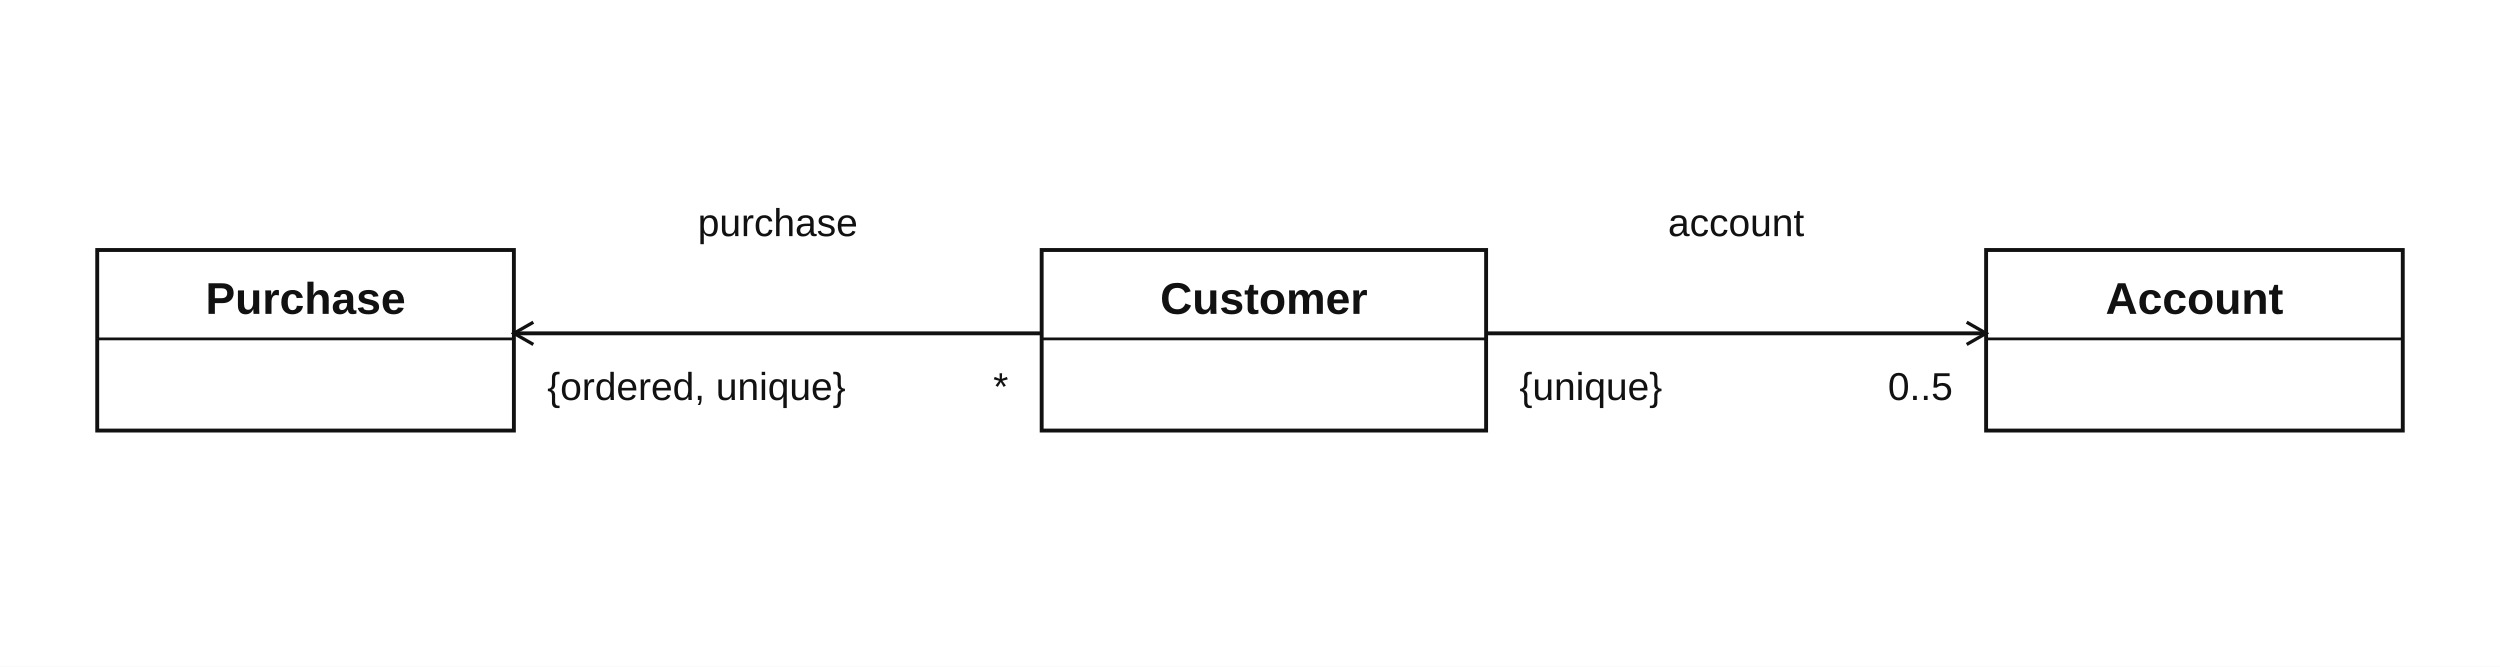
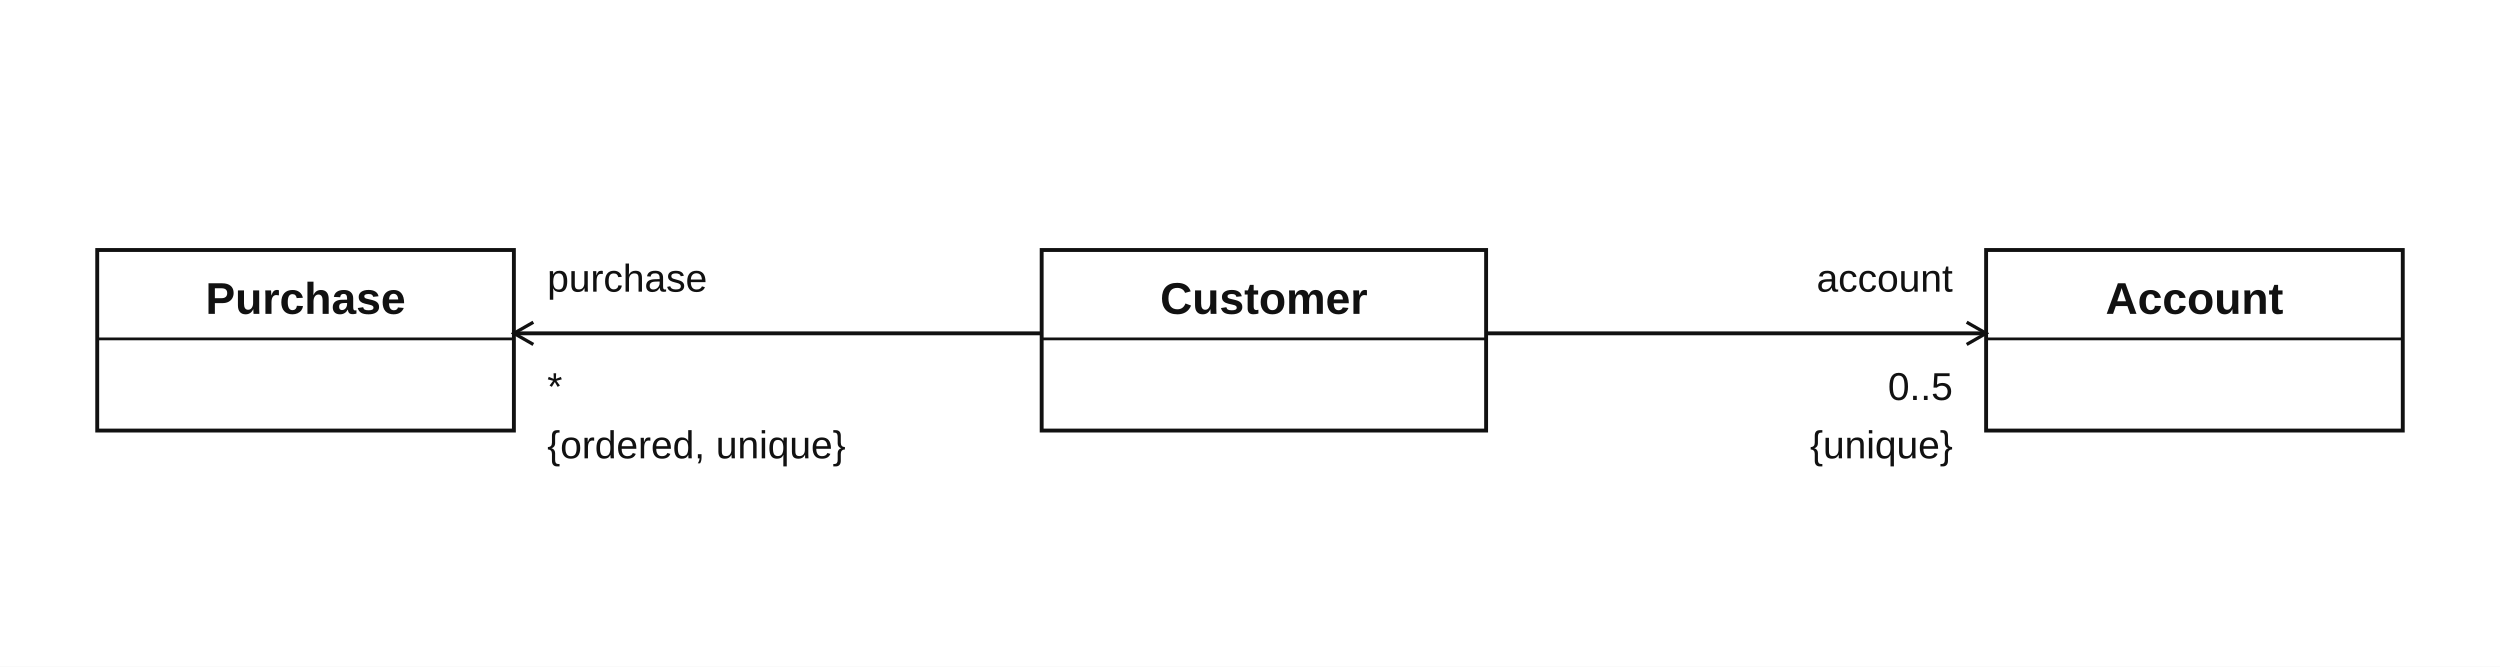
<svg xmlns="http://www.w3.org/2000/svg" width="900" height="240" viewBox="0 0 900 240" role="img" aria-labelledby="diagram-title diagram-description" data-figure="7.12">
  <defs>
    <marker id="generalization" markerWidth="15" markerHeight="16" refX="13" refY="8" orient="auto" markerUnits="userSpaceOnUse">
      <path d="M 1 1 L 13 8 L 1 15 Z" fill="#ffffff" stroke="#111111" stroke-width="1.4" />
    </marker>
    <marker id="navigation" markerWidth="9" markerHeight="10" refX="8" refY="5" orient="auto" markerUnits="userSpaceOnUse">
      <path d="M 1 1 L 8 5 L 1 9" fill="none" stroke="context-stroke" stroke-width="1.2" />
    </marker>
    <marker id="navigation-start" markerWidth="9" markerHeight="10" refX="8" refY="5" orient="auto-start-reverse" markerUnits="userSpaceOnUse">
      <path d="M 1 1 L 8 5 L 1 9" fill="none" stroke="context-stroke" stroke-width="1.2" />
    </marker>
    <style>.background, .class-box, .package-box, .note-box { fill: #ffffff; }
  .class-box, .package-box, .note-box, .association, .generalization-line,
  .class-divider, .example-association, .dependency-line, .note-link { stroke: #111111; stroke-width: 1.4; }
  .association, .generalization-line, .class-divider, .example-association,
  .dependency-line, .note-link { fill: none; }
  .class-divider { stroke-width: 1; }
  text { fill: #111111; font-family: Arial, Helvetica, sans-serif; font-size: 16px; }
  .class-name { font-weight: 700; }
  .abstract { font-style: italic; }
  .attribute, .operation, .association-label, .example-label { font-size: 14px; }
  .end-dot, .composition { fill: #111111; }
  .dependency-line, .note-link { stroke-dasharray: 7 5; }
  .template-signature { stroke-dasharray: 4 3; }
  a { cursor: pointer; }
  a:hover .class-box, a:hover .note-box { fill: #eef3fb; stroke: #1e3a8a; }
  a:focus-visible { outline: none; }
  a:focus-visible .class-box, a:focus-visible .note-box { stroke: #7c3aed; stroke-width: 3; }
  .association, .example-association, .dependency-line { pointer-events: stroke; }
  .association-hitbox { fill: none; stroke: transparent; stroke-width: 12; pointer-events: stroke; }
  .association-group:hover .association, .example-association-group:hover .example-association,
  .dependency-group:hover .dependency-line { stroke: #1e3a8a; stroke-width: 2.2; }
  .association-group:hover text, .example-association-group:hover text,
  .dependency-group:hover text { fill: #1e3a8a; }
  .association-group:hover .end-dot, .association-group:hover .composition,
  .example-association-group:hover .end-dot { fill: #1e3a8a; }
  .association-end { cursor: help; }</style>
  </defs>
  <rect class="background" width="900" height="240" />
  <g class="class-node" data-classifier="Purchase">
    <rect class="class-box" x="35" y="90" width="150" height="65" />
    <line class="class-divider" x1="35" y1="122" x2="185" y2="122" />
    <text class="class-name" x="110.0" y="113" text-anchor="middle">Purchase</text>
  </g>
  <g class="class-node" data-classifier="Customer">
    <rect class="class-box" x="375" y="90" width="160" height="65" />
    <line class="class-divider" x1="375" y1="122" x2="535" y2="122" />
    <text class="class-name" x="455.0" y="113" text-anchor="middle">Customer</text>
  </g>
  <g class="class-node" data-classifier="Account">
    <rect class="class-box" x="715" y="90" width="150" height="65" />
    <line class="class-divider" x1="715" y1="122" x2="865" y2="122" />
    <text class="class-name" x="790.0" y="113" text-anchor="middle">Account</text>
  </g>
  <g class="example-association-group">
    <path class="example-association" d="M 375 120 H 185" marker-end="url(#navigation)" />
    <path class="association-hitbox" d="M 375 120 H 185" aria-hidden="true" />
-     <text class="example-label" x="280" y="85" text-anchor="middle">purchase</text>
-     <text class="example-label" x="363" y="144" text-anchor="end">*</text>
-     <text class="example-label" x="197" y="144">{ordered, unique}</text>
+     <text class="example-label" x="197" y="105">purchase</text>
+     <text class="example-label" x="197" y="144">*</text>
+     <text class="example-label" x="197" y="165">{ordered, unique}</text>
  </g>
  <g class="example-association-group">
    <path class="example-association" d="M 535 120 H 715" marker-end="url(#navigation)" />
    <path class="association-hitbox" d="M 535 120 H 715" aria-hidden="true" />
-     <text class="example-label" x="625" y="85" text-anchor="middle">account</text>
-     <text class="example-label" x="547" y="144">{unique}</text>
+     <text class="example-label" x="703" y="105" text-anchor="end">account</text>
+     <text class="example-label" x="703" y="165" text-anchor="end">{unique}</text>
    <text class="example-label" x="703" y="144" text-anchor="end">0..5</text>
  </g>
</svg>
